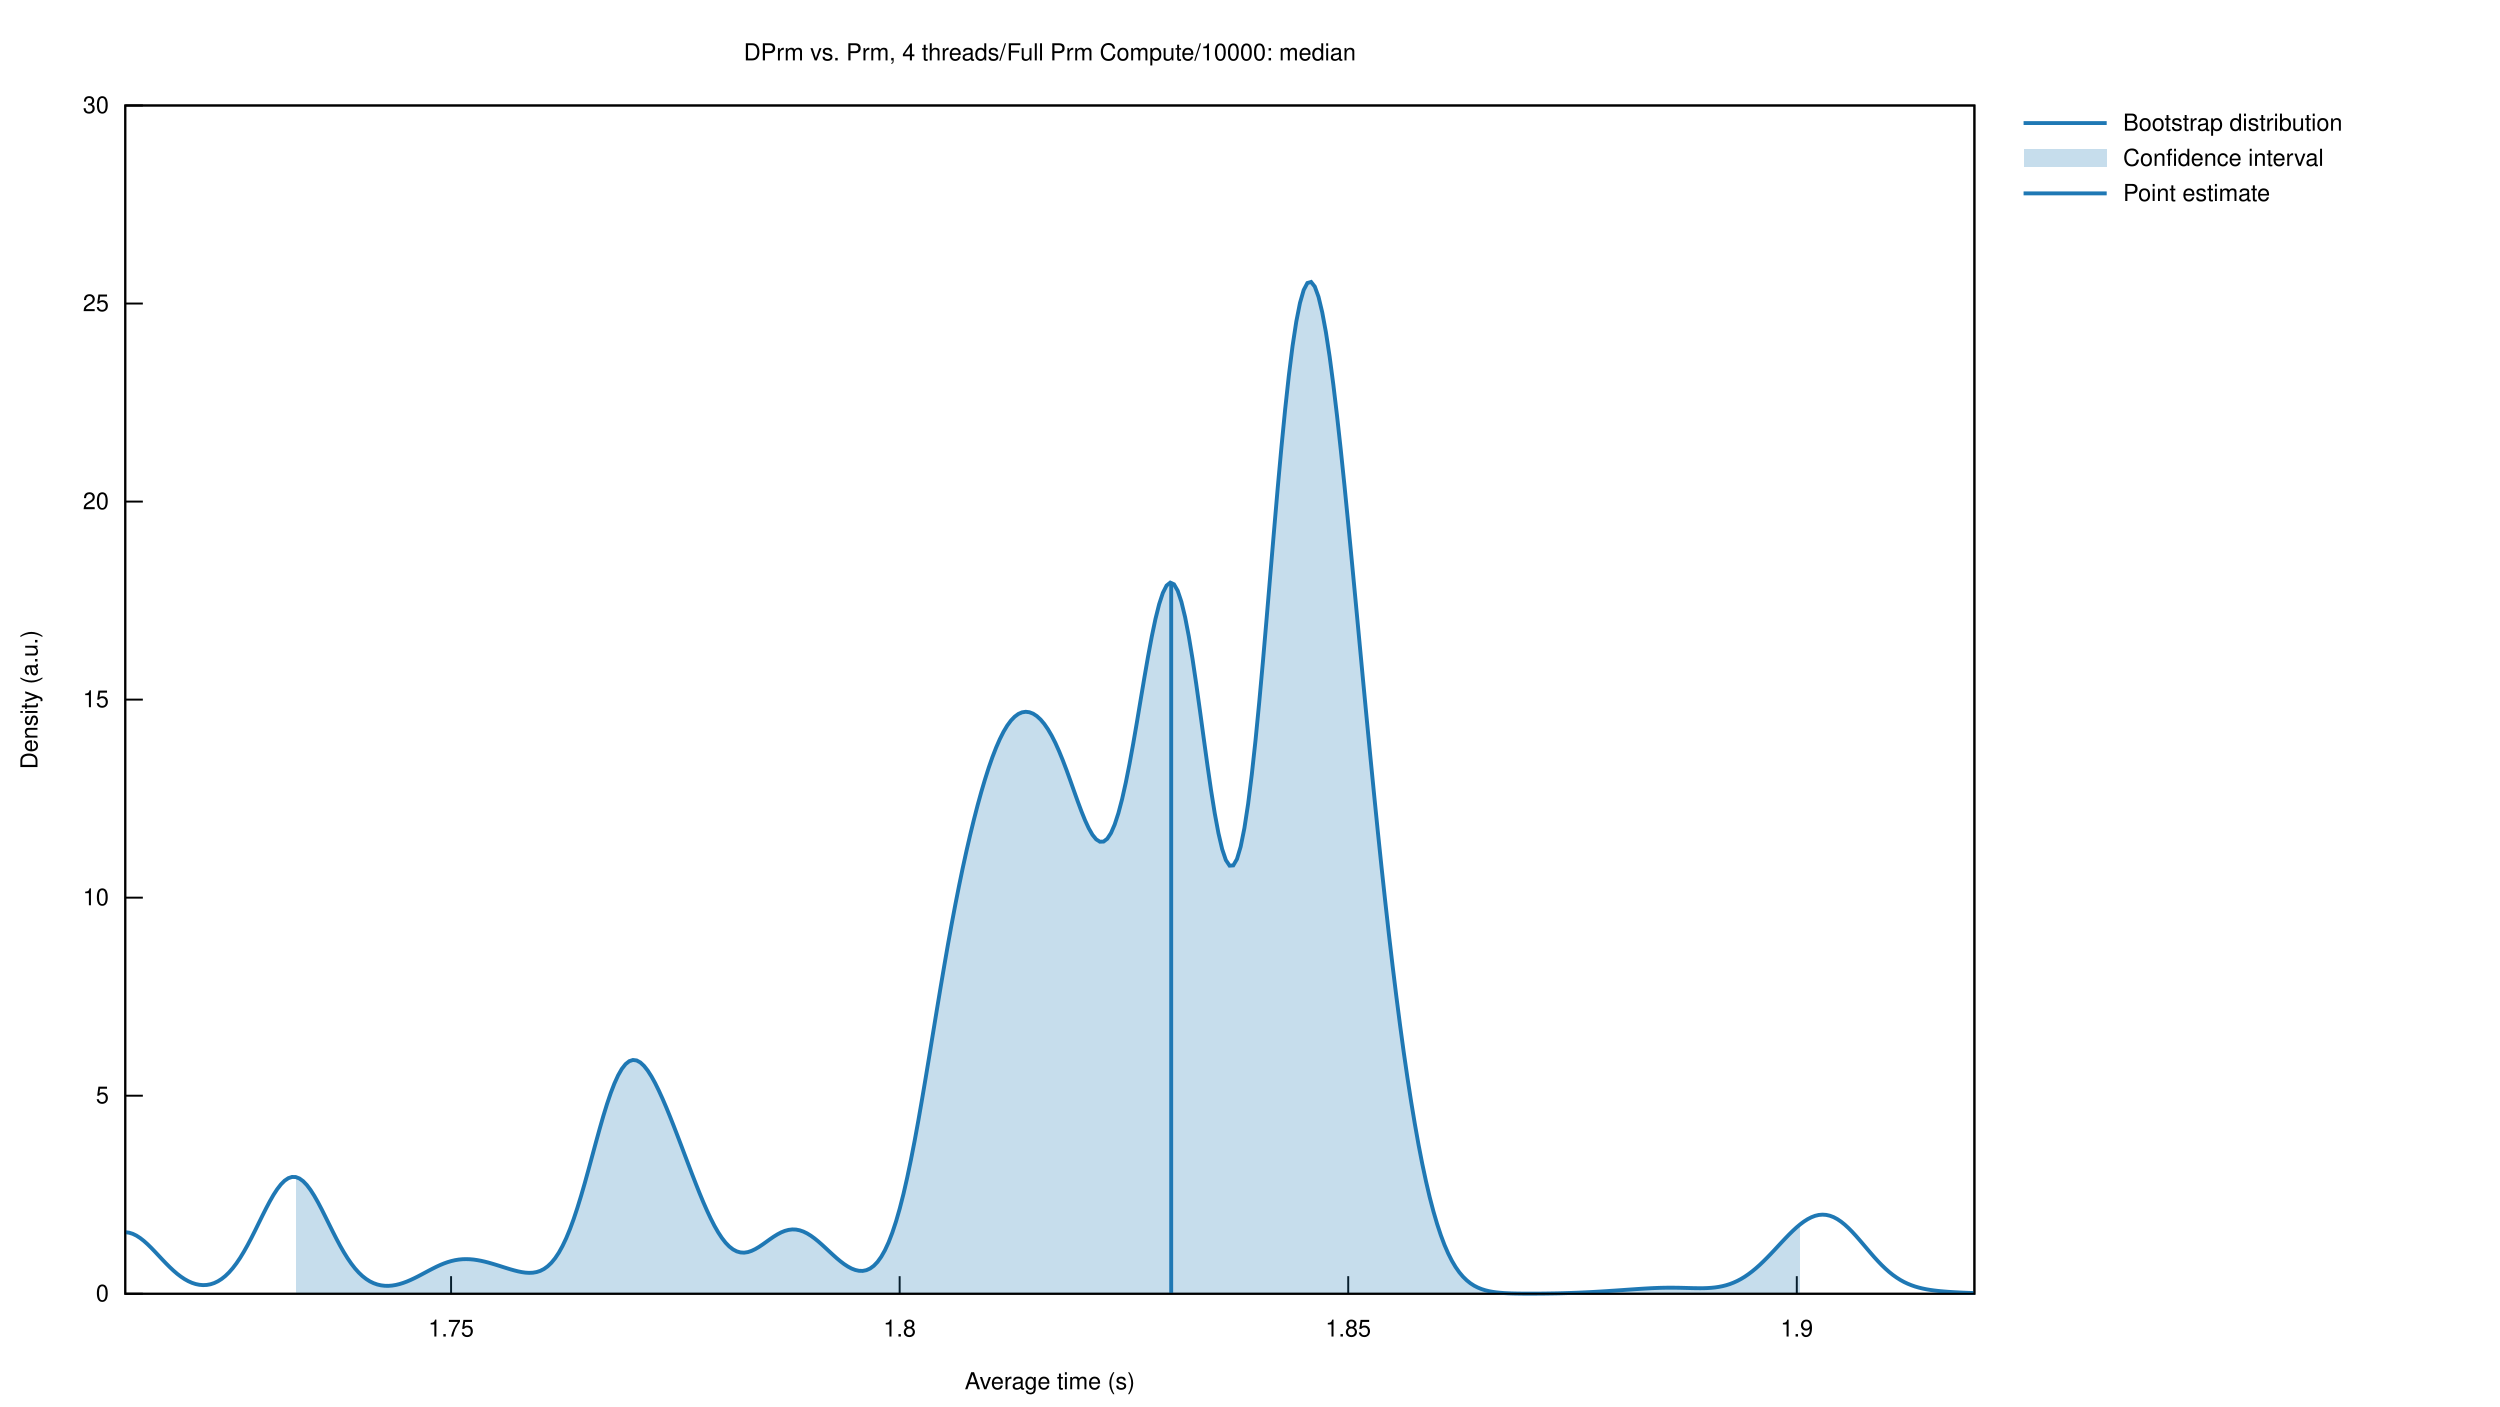
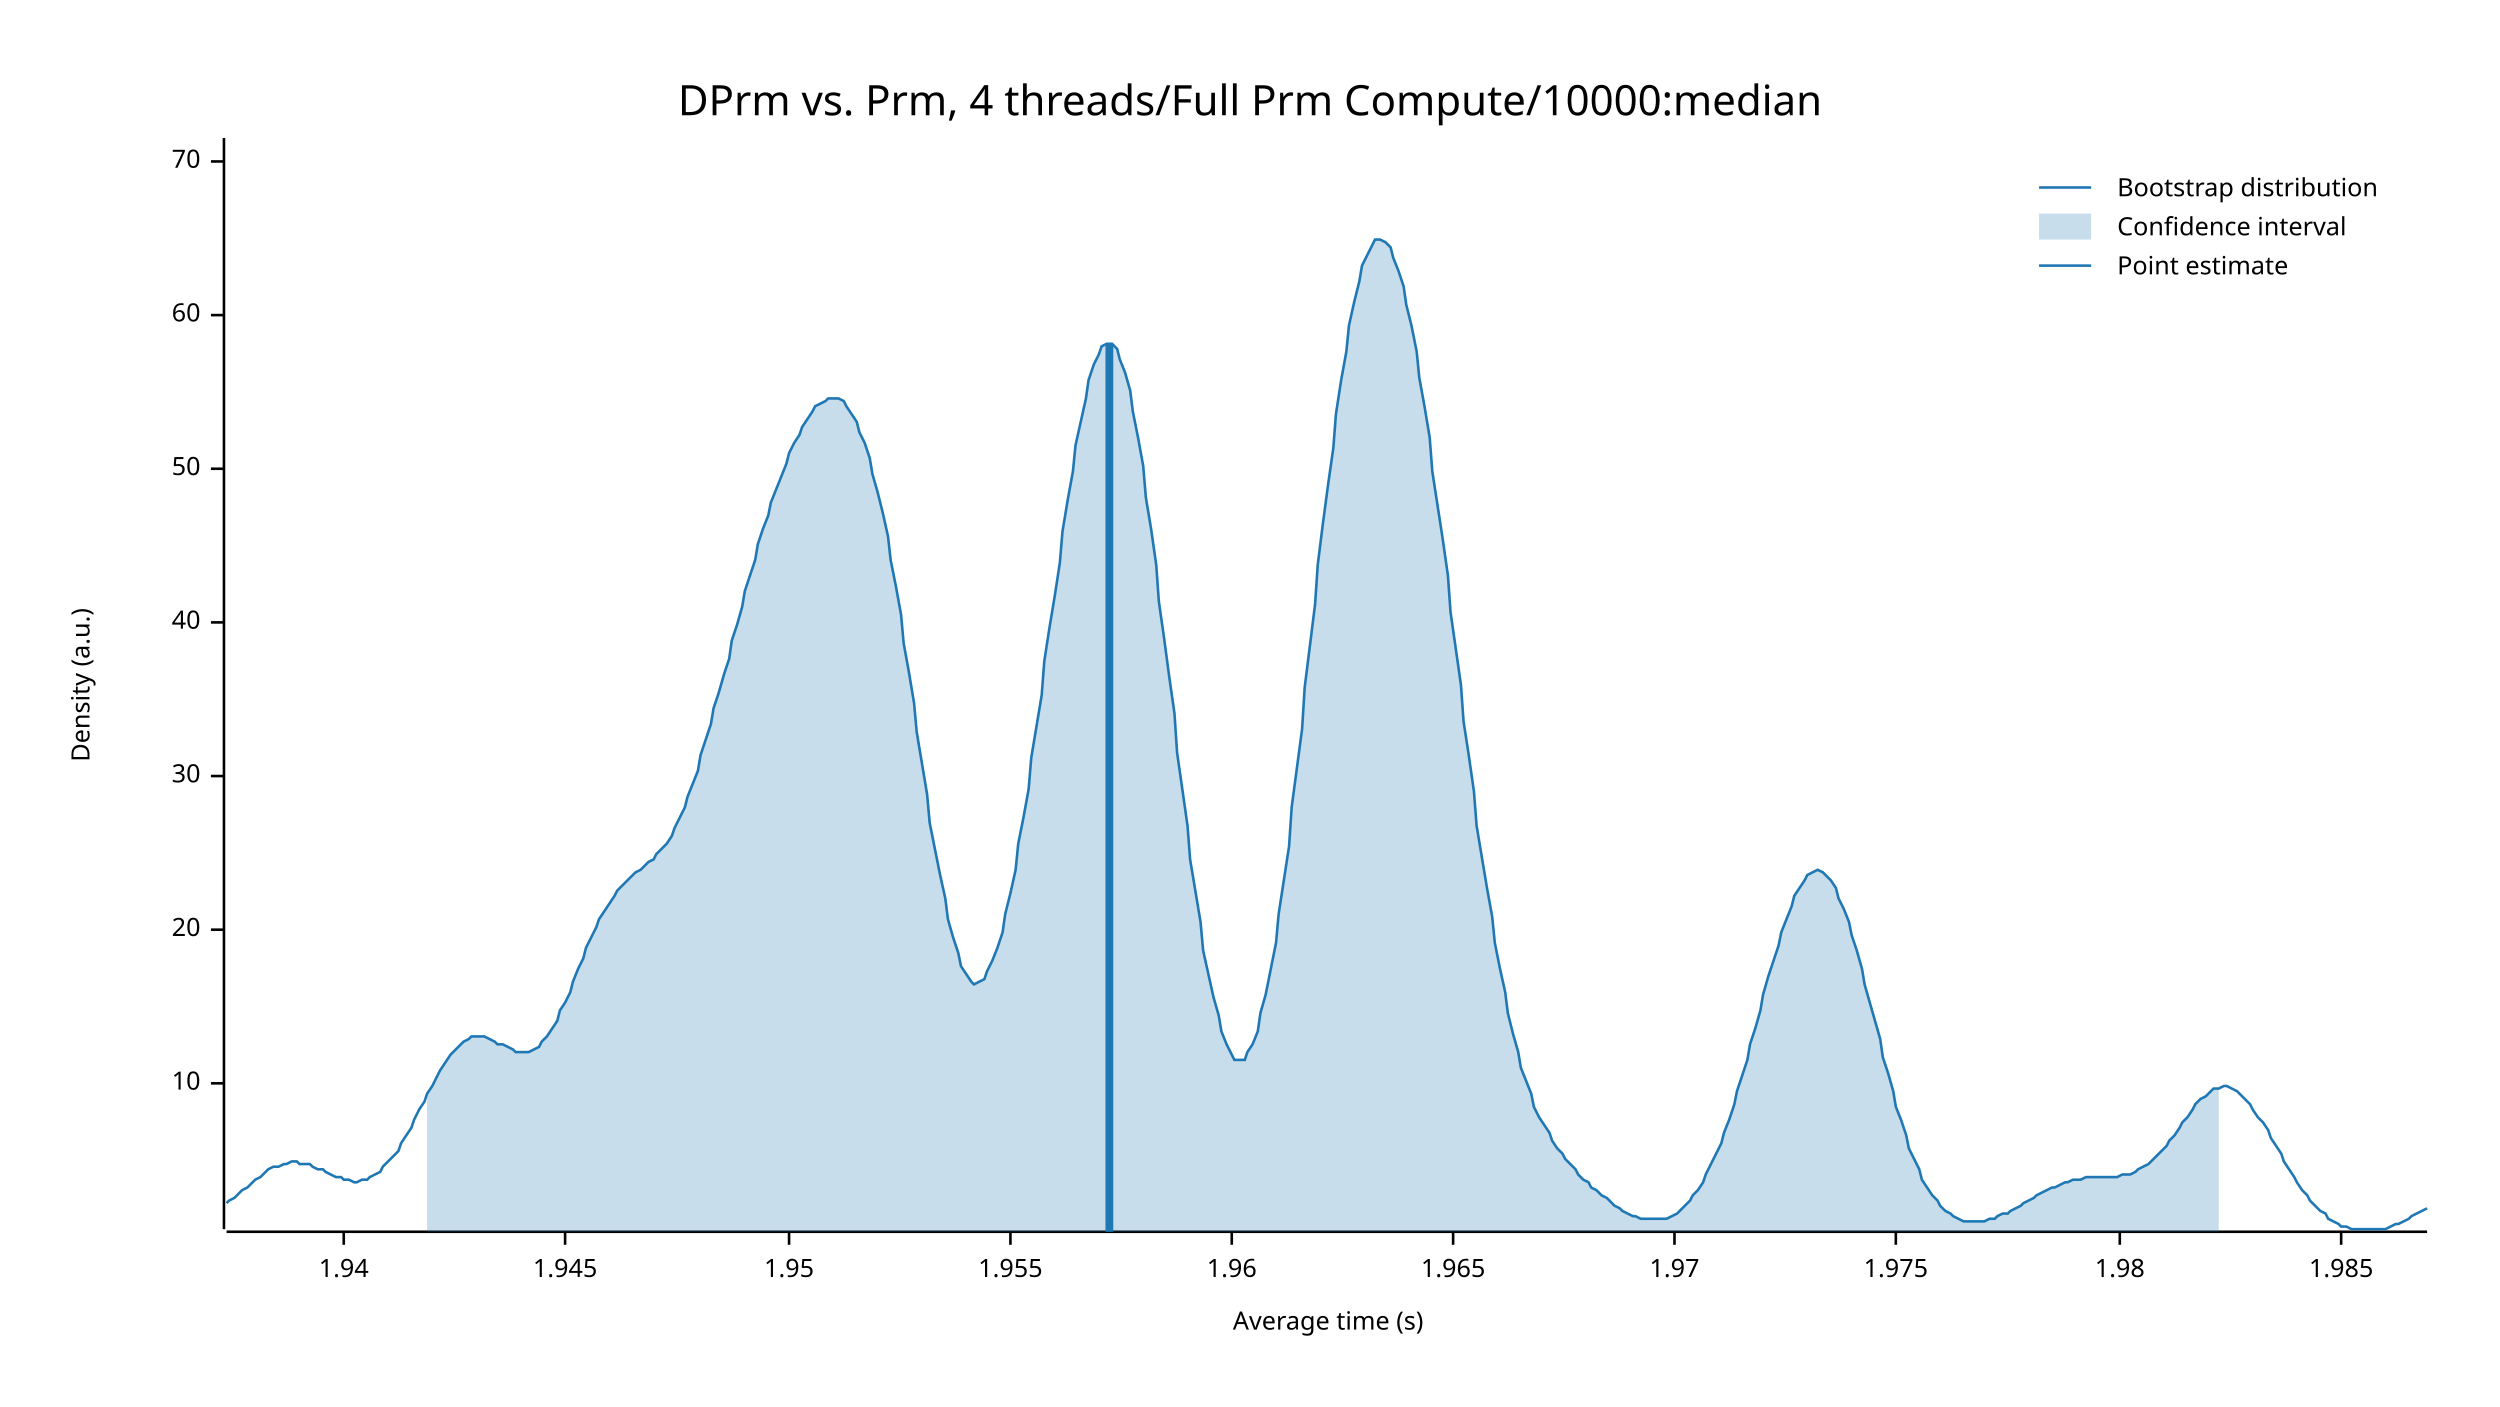
- <svg xmlns="http://www.w3.org/2000/svg" xmlns:xlink="http://www.w3.org/1999/xlink" viewBox="0 0 1280 720">
-   <g id="gnuplot_canvas">
-     <rect x="0" y="0" width="1280" height="720" fill="none" />
-     <defs>
-       <circle id="gpDot" r="0.5" stroke-width="0.5" stroke="currentColor" />
-       <path id="gpPt0" stroke-width="0.222" stroke="currentColor" d="M-1,0 h2 M0,-1 v2" />
-       <path id="gpPt1" stroke-width="0.222" stroke="currentColor" d="M-1,-1 L1,1 M1,-1 L-1,1" />
-       <path id="gpPt2" stroke-width="0.222" stroke="currentColor" d="M-1,0 L1,0 M0,-1 L0,1 M-1,-1 L1,1 M-1,1 L1,-1" />
-       <rect id="gpPt3" stroke-width="0.222" stroke="currentColor" x="-1" y="-1" width="2" height="2" />
-       <rect id="gpPt4" stroke-width="0.222" stroke="currentColor" fill="currentColor" x="-1" y="-1" width="2" height="2" />
-       <circle id="gpPt5" stroke-width="0.222" stroke="currentColor" cx="0" cy="0" r="1" />
-       <use xlink:href="#gpPt5" id="gpPt6" fill="currentColor" stroke="none" />
-       <path id="gpPt7" stroke-width="0.222" stroke="currentColor" d="M0,-1.33 L-1.33,0.67 L1.33,0.67 z" />
-       <use xlink:href="#gpPt7" id="gpPt8" fill="currentColor" stroke="none" />
-       <use xlink:href="#gpPt7" id="gpPt9" stroke="currentColor" transform="rotate(180)" />
-       <use xlink:href="#gpPt9" id="gpPt10" fill="currentColor" stroke="none" />
-       <use xlink:href="#gpPt3" id="gpPt11" stroke="currentColor" transform="rotate(45)" />
-       <use xlink:href="#gpPt11" id="gpPt12" fill="currentColor" stroke="none" />
-       <path id="gpPt13" stroke-width="0.222" stroke="currentColor" d="M0,1.330 L1.265,0.411 L0.782,-1.067 L-0.782,-1.076 L-1.265,0.411 z" />
-       <use xlink:href="#gpPt13" id="gpPt14" fill="currentColor" stroke="none" />
-       <filter id="textbox" filterUnits="objectBoundingBox" x="0" y="0" height="1" width="1">
-         <feFlood flood-color="white" flood-opacity="1" result="bgnd" />
-         <feComposite in="SourceGraphic" in2="bgnd" operator="atop" />
-       </filter>
-       <filter id="greybox" filterUnits="objectBoundingBox" x="0" y="0" height="1" width="1">
-         <feFlood flood-color="lightgrey" flood-opacity="1" result="grey" />
-         <feComposite in="SourceGraphic" in2="grey" operator="atop" />
-       </filter>
-     </defs>
-     <g fill="none" color="white" stroke="currentColor" stroke-width="1.00" stroke-linecap="butt" stroke-linejoin="miter">
- </g>
-     <g fill="none" color="black" stroke="currentColor" stroke-width="1.00" stroke-linecap="butt" stroke-linejoin="miter">
-       <path stroke="black" d="M64.14,662.40 L73.14,662.40  " />
-       <g transform="translate(55.75,666.30)" stroke="none" fill="black" font-family="Helvetica" font-size="12.00" text-anchor="end">
-         <text>
-           <tspan font-family="Helvetica"> 0</tspan>
-         </text>
-       </g>
-     </g>
-     <g fill="none" color="black" stroke="currentColor" stroke-width="1.00" stroke-linecap="butt" stroke-linejoin="miter">
-       <path stroke="black" d="M64.14,561.00 L73.14,561.00  " />
-       <g transform="translate(55.75,564.90)" stroke="none" fill="black" font-family="Helvetica" font-size="12.00" text-anchor="end">
-         <text>
-           <tspan font-family="Helvetica"> 5</tspan>
-         </text>
-       </g>
-     </g>
-     <g fill="none" color="black" stroke="currentColor" stroke-width="1.00" stroke-linecap="butt" stroke-linejoin="miter">
-       <path stroke="black" d="M64.14,459.60 L73.14,459.60  " />
-       <g transform="translate(55.75,463.50)" stroke="none" fill="black" font-family="Helvetica" font-size="12.00" text-anchor="end">
-         <text>
-           <tspan font-family="Helvetica"> 10</tspan>
-         </text>
-       </g>
-     </g>
-     <g fill="none" color="black" stroke="currentColor" stroke-width="1.00" stroke-linecap="butt" stroke-linejoin="miter">
-       <path stroke="black" d="M64.14,358.20 L73.14,358.20  " />
-       <g transform="translate(55.75,362.10)" stroke="none" fill="black" font-family="Helvetica" font-size="12.00" text-anchor="end">
-         <text>
-           <tspan font-family="Helvetica"> 15</tspan>
-         </text>
-       </g>
-     </g>
-     <g fill="none" color="black" stroke="currentColor" stroke-width="1.00" stroke-linecap="butt" stroke-linejoin="miter">
-       <path stroke="black" d="M64.14,256.81 L73.14,256.81  " />
-       <g transform="translate(55.75,260.71)" stroke="none" fill="black" font-family="Helvetica" font-size="12.00" text-anchor="end">
-         <text>
-           <tspan font-family="Helvetica"> 20</tspan>
-         </text>
-       </g>
-     </g>
-     <g fill="none" color="black" stroke="currentColor" stroke-width="1.00" stroke-linecap="butt" stroke-linejoin="miter">
-       <path stroke="black" d="M64.14,155.41 L73.14,155.41  " />
-       <g transform="translate(55.75,159.31)" stroke="none" fill="black" font-family="Helvetica" font-size="12.00" text-anchor="end">
-         <text>
-           <tspan font-family="Helvetica"> 25</tspan>
-         </text>
-       </g>
-     </g>
-     <g fill="none" color="black" stroke="currentColor" stroke-width="1.00" stroke-linecap="butt" stroke-linejoin="miter">
-       <path stroke="black" d="M64.14,54.01 L73.14,54.01  " />
-       <g transform="translate(55.75,57.91)" stroke="none" fill="black" font-family="Helvetica" font-size="12.00" text-anchor="end">
-         <text>
-           <tspan font-family="Helvetica"> 30</tspan>
-         </text>
-       </g>
-     </g>
-     <g fill="none" color="black" stroke="currentColor" stroke-width="1.00" stroke-linecap="butt" stroke-linejoin="miter">
-       <path stroke="black" d="M230.95,662.40 L230.95,653.40  " />
-       <g transform="translate(230.95,684.30)" stroke="none" fill="black" font-family="Helvetica" font-size="12.00" text-anchor="middle">
-         <text>
-           <tspan font-family="Helvetica"> 1.75</tspan>
-         </text>
-       </g>
-     </g>
-     <g fill="none" color="black" stroke="currentColor" stroke-width="1.00" stroke-linecap="butt" stroke-linejoin="miter">
-       <path stroke="black" d="M460.62,662.40 L460.62,653.40  " />
-       <g transform="translate(460.62,684.30)" stroke="none" fill="black" font-family="Helvetica" font-size="12.00" text-anchor="middle">
-         <text>
-           <tspan font-family="Helvetica"> 1.8</tspan>
-         </text>
-       </g>
-     </g>
-     <g fill="none" color="black" stroke="currentColor" stroke-width="1.00" stroke-linecap="butt" stroke-linejoin="miter">
-       <path stroke="black" d="M690.29,662.40 L690.29,653.40  " />
-       <g transform="translate(690.29,684.30)" stroke="none" fill="black" font-family="Helvetica" font-size="12.00" text-anchor="middle">
-         <text>
-           <tspan font-family="Helvetica"> 1.85</tspan>
-         </text>
-       </g>
-     </g>
-     <g fill="none" color="black" stroke="currentColor" stroke-width="1.00" stroke-linecap="butt" stroke-linejoin="miter">
-       <path stroke="black" d="M919.96,662.40 L919.96,653.40  " />
-       <g transform="translate(919.96,684.30)" stroke="none" fill="black" font-family="Helvetica" font-size="12.00" text-anchor="middle">
-         <text>
-           <tspan font-family="Helvetica"> 1.9</tspan>
-         </text>
-       </g>
-     </g>
-     <g fill="none" color="black" stroke="currentColor" stroke-width="1.00" stroke-linecap="butt" stroke-linejoin="miter">
- </g>
-     <g fill="none" color="black" stroke="currentColor" stroke-width="1.00" stroke-linecap="butt" stroke-linejoin="miter">
-       <path stroke="black" d="M64.14,54.01 L64.14,662.40 L1010.90,662.40 L1010.90,54.01 L64.14,54.01 Z  " />
-     </g>
-     <g fill="none" color="black" stroke="currentColor" stroke-width="1.00" stroke-linecap="butt" stroke-linejoin="miter">
- </g>
-     <g id="gnuplot_plot_1">
-       <g fill="none" color="white" stroke="black" stroke-width="2.00" stroke-linecap="butt" stroke-linejoin="miter">
- </g>
-       <g fill="none" color="black" stroke="currentColor" stroke-width="2.00" stroke-linecap="butt" stroke-linejoin="miter">
-         <g transform="translate(1087.02,66.91)" stroke="none" fill="black" font-family="Helvetica" font-size="12.00" text-anchor="start">
-           <text>
-             <tspan font-family="Helvetica">Bootstrap distribution</tspan>
-           </text>
-         </g>
-       </g>
-       <g fill="none" color="black" stroke="currentColor" stroke-width="2.00" stroke-linecap="butt" stroke-linejoin="miter">
-         <path stroke="rgb( 31, 120, 180)" d="M1036.07,63.01 L1078.63,63.01 M64.14,630.89 L66.04,631.13 L67.93,631.71 L69.83,632.63 L71.73,633.85 L73.63,635.33   L75.52,637.02 L77.42,638.88 L79.32,640.85 L81.22,642.87 L83.11,644.89 L85.01,646.87 L86.91,648.77 L88.81,650.55   L90.70,652.18 L92.60,653.63 L94.50,654.90 L96.39,655.96 L98.29,656.81 L100.19,657.43 L102.09,657.82 L103.98,657.98   L105.88,657.89 L107.78,657.54 L109.68,656.92 L111.57,656.02 L113.47,654.82 L115.37,653.31 L117.26,651.48 L119.16,649.31   L121.06,646.82 L122.96,644.01 L124.85,640.90 L126.75,637.53 L128.65,633.93 L130.55,630.16 L132.44,626.31 L134.34,622.45   L136.24,618.68 L138.14,615.09 L140.03,611.78 L141.93,608.86 L143.83,606.41 L145.72,604.51 L147.62,603.23 L149.52,602.60   L151.42,602.65 L153.31,603.38 L155.21,604.76 L157.11,606.74 L159.01,609.26 L160.90,612.23 L162.80,615.57 L164.70,619.18   L166.59,622.95 L168.49,626.80 L170.39,630.62 L172.29,634.34 L174.18,637.88 L176.08,641.20 L177.98,644.25 L179.88,647.00   L181.77,649.44 L183.67,651.55 L185.57,653.35 L187.47,654.84 L189.36,656.05 L191.26,656.97 L193.16,657.65 L195.05,658.09   L196.95,658.32 L198.85,658.36 L200.75,658.21 L202.64,657.90 L204.54,657.44 L206.44,656.85 L208.34,656.15 L210.23,655.34   L212.13,654.45 L214.03,653.50 L215.93,652.50 L217.82,651.49 L219.72,650.47 L221.62,649.49 L223.51,648.54 L225.41,647.67   L227.31,646.89 L229.21,646.21 L231.10,645.65 L233.00,645.21 L234.90,644.90 L236.80,644.72 L238.69,644.67 L240.59,644.73   L242.49,644.90 L244.38,645.18 L246.28,645.53 L248.18,645.96 L250.08,646.45 L251.97,646.99 L253.87,647.56 L255.77,648.15   L257.67,648.76 L259.56,649.35 L261.46,649.93 L263.36,650.46 L265.26,650.94 L267.15,651.32 L269.05,651.59 L270.95,651.70   L272.84,651.62 L274.74,651.29 L276.64,650.67 L278.54,649.70 L280.43,648.33 L282.33,646.52 L284.23,644.20 L286.13,641.35   L288.02,637.93 L289.92,633.92 L291.82,629.32 L293.72,624.15 L295.61,618.45 L297.51,612.28 L299.41,605.73 L301.30,598.90   L303.20,591.92 L305.10,584.91 L307.00,578.04 L308.89,571.44 L310.79,565.27 L312.69,559.66 L314.59,554.73 L316.48,550.57   L318.38,547.26 L320.28,544.84 L322.17,543.33 L324.07,542.71 L325.97,542.95 L327.87,543.99 L329.76,545.76 L331.66,548.17   L333.56,551.15 L335.46,554.60 L337.35,558.45 L339.25,562.62 L341.15,567.05 L343.05,571.69 L344.94,576.48 L346.84,581.39   L348.74,586.37 L350.63,591.39 L352.53,596.40 L354.43,601.38 L356.33,606.26 L358.22,611.01 L360.12,615.58 L362.02,619.90   L363.92,623.94 L365.81,627.64 L367.71,630.95 L369.61,633.83 L371.50,636.26 L373.40,638.22 L375.30,639.70 L377.20,640.70   L379.09,641.24 L380.99,641.36 L382.89,641.08 L384.79,640.45 L386.68,639.55 L388.58,638.43 L390.48,637.16 L392.38,635.81   L394.27,634.45 L396.17,633.15 L398.07,631.98 L399.96,630.98 L401.86,630.21 L403.76,629.70 L405.66,629.47 L407.55,629.54   L409.45,629.92 L411.35,630.58 L413.25,631.51 L415.14,632.68 L417.04,634.06 L418.94,635.60 L420.84,637.27 L422.73,639.01   L424.63,640.78 L426.53,642.53 L428.42,644.22 L430.32,645.80 L432.22,647.24 L434.12,648.48 L436.01,649.50 L437.91,650.23   L439.81,650.65 L441.71,650.70 L443.60,650.32 L445.50,649.47 L447.40,648.08 L449.29,646.10 L451.19,643.46 L453.09,640.12   L454.99,636.01 L456.88,631.09 L458.78,625.34 L460.68,618.74 L462.58,611.29 L464.47,603.01 L466.37,593.97 L468.27,584.23   L470.17,573.87 L472.06,563.01 L473.96,551.78 L475.86,540.31 L477.75,528.72 L479.65,517.15 L481.55,505.71 L483.45,494.51   L485.34,483.64 L487.24,473.16 L489.14,463.10 L491.04,453.50 L492.93,444.36 L494.83,435.68 L496.73,427.45 L498.63,419.68   L500.52,412.35 L502.42,405.47 L504.32,399.05 L506.21,393.11 L508.11,387.68 L510.01,382.77 L511.91,378.43 L513.80,374.67   L515.70,371.50 L517.60,368.93 L519.50,366.95 L521.39,365.55 L523.29,364.72 L525.19,364.43 L527.08,364.67 L528.98,365.41   L530.88,366.66 L532.78,368.40 L534.67,370.65 L536.57,373.41 L538.47,376.67 L540.37,380.42 L542.26,384.64 L544.16,389.28   L546.06,394.27 L547.96,399.51 L549.85,404.86 L551.75,410.18 L553.65,415.28 L555.54,419.98 L557.44,424.09 L559.34,427.41   L561.24,429.75 L563.13,430.95 L565.03,430.88 L566.93,429.43 L568.83,426.52 L570.72,422.15 L572.62,416.33 L574.52,409.13   L576.41,400.67 L578.31,391.13 L580.21,380.71 L582.11,369.69 L584.00,358.35 L585.90,347.05 L587.80,336.13 L589.70,325.96   L591.59,316.92 L593.49,309.34 L595.39,303.54 L597.29,299.79 L599.18,298.29 L601.08,299.16 L602.98,302.44 L604.87,308.09   L606.77,315.96 L608.67,325.81 L610.57,337.33 L612.46,350.12 L614.36,363.74 L616.26,377.69 L618.16,391.47 L620.05,404.55   L621.95,416.43 L623.85,426.64 L625.75,434.74 L627.64,440.36 L629.54,443.22 L631.44,443.09 L633.33,439.85 L635.23,433.47   L637.13,424.01 L639.03,411.62 L640.92,396.53 L642.82,379.08 L644.72,359.64 L646.62,338.68 L648.51,316.68 L650.41,294.17   L652.31,271.68 L654.20,249.75 L656.10,228.88 L658.00,209.55 L659.90,192.18 L661.79,177.13 L663.69,164.70 L665.59,155.10   L667.49,148.48 L669.38,144.90 L671.28,144.35 L673.18,146.75 L675.08,151.97 L676.97,159.84 L678.87,170.12 L680.77,182.56   L682.66,196.90 L684.56,212.86 L686.46,230.15 L688.36,248.51 L690.25,267.67 L692.15,287.39 L694.05,307.45 L695.95,327.66   L697.84,347.85 L699.74,367.85 L701.64,387.55 L703.54,406.84 L705.43,425.64 L707.33,443.86 L709.23,461.47 L711.12,478.40   L713.02,494.62 L714.92,510.09 L716.82,524.80 L718.71,538.72 L720.61,551.82 L722.51,564.10 L724.41,575.54 L726.30,586.14   L728.20,595.89 L730.10,604.80 L731.99,612.88 L733.89,620.15 L735.79,626.64 L737.69,632.38 L739.58,637.41 L741.48,641.78   L743.38,645.54 L745.28,648.74 L747.17,651.43 L749.07,653.68 L750.97,655.53 L752.87,657.05 L754.76,658.27 L756.66,659.24   L758.56,660.01 L760.45,660.61 L762.35,661.08 L764.25,661.43 L766.15,661.70 L768.04,661.89 L769.94,662.04 L771.84,662.14   L773.74,662.22 L775.63,662.27 L777.53,662.30 L779.43,662.33 L781.32,662.34 L783.22,662.34 L785.12,662.34 L787.02,662.33   L788.91,662.32 L790.81,662.30 L792.71,662.27 L794.61,662.24 L796.50,662.21 L798.40,662.17 L800.30,662.12 L802.20,662.06   L804.09,662.00 L805.99,661.93 L807.89,661.86 L809.78,661.77 L811.68,661.68 L813.58,661.59 L815.48,661.49 L817.37,661.38   L819.27,661.27 L821.17,661.15 L823.07,661.03 L824.96,660.90 L826.86,660.78 L828.76,660.65 L830.66,660.52 L832.55,660.38   L834.45,660.25 L836.35,660.12 L838.24,659.99 L840.14,659.87 L842.04,659.75 L843.94,659.64 L845.83,659.54 L847.73,659.46   L849.63,659.39 L851.53,659.34 L853.42,659.31 L855.32,659.30 L857.22,659.31 L859.11,659.33 L861.01,659.37 L862.91,659.42   L864.81,659.47 L866.70,659.52 L868.60,659.55 L870.50,659.57 L872.40,659.55 L874.29,659.48 L876.19,659.36 L878.09,659.17   L879.99,658.89 L881.88,658.52 L883.78,658.04 L885.68,657.44 L887.57,656.71 L889.47,655.85 L891.37,654.85 L893.27,653.70   L895.16,652.41 L897.06,650.98 L898.96,649.42 L900.86,647.74 L902.75,645.94 L904.65,644.05 L906.55,642.09 L908.45,640.08   L910.34,638.04 L912.24,636.00 L914.14,633.99 L916.03,632.04 L917.93,630.18 L919.83,628.43 L921.73,626.84 L923.62,625.43   L925.52,624.22 L927.42,623.24 L929.32,622.51 L931.21,622.06 L933.11,621.90 L935.01,622.03 L936.90,622.46 L938.80,623.18   L940.70,624.19 L942.60,625.47 L944.49,626.99 L946.39,628.73 L948.29,630.65 L950.19,632.71 L952.08,634.87 L953.98,637.09   L955.88,639.33 L957.78,641.55 L959.67,643.72 L961.57,645.79 L963.47,647.75 L965.36,649.57 L967.26,651.25 L969.16,652.77   L971.06,654.12 L972.95,655.32 L974.85,656.37 L976.75,657.27 L978.65,658.04 L980.54,658.70 L982.44,659.25 L984.34,659.71   L986.23,660.10 L988.13,660.42 L990.03,660.69 L991.93,660.92 L993.82,661.11 L995.72,661.27 L997.62,661.42 L999.52,661.54   L1001.41,661.65 L1003.31,661.75 L1005.21,661.84 L1007.11,661.92 L1009.00,661.99 L1010.90,662.05  " />
-       </g>
-     </g>
-     <g id="gnuplot_plot_2">
-       <g fill="none" color="white" stroke="rgb( 31, 120, 180)" stroke-width="1.00" stroke-linecap="butt" stroke-linejoin="miter">
- </g>
-       <g fill="none" color="black" stroke="currentColor" stroke-width="1.00" stroke-linecap="butt" stroke-linejoin="miter">
-         <g transform="translate(1087.02,84.91)" stroke="none" fill="black" font-family="Helvetica" font-size="12.00" text-anchor="start">
-           <text>
-             <tspan font-family="Helvetica">Confidence interval</tspan>
-           </text>
-         </g>
-       </g>
-       <g fill="none" color="black" stroke="currentColor" stroke-width="1.00" stroke-linecap="butt" stroke-linejoin="miter">
-         <g stroke="none" shape-rendering="crispEdges">
-           <polygon fill="rgb( 31, 120, 180)" fill-opacity="0.25" points="1036.07,85.51 1078.63,85.51 1078.63,76.51 1036.07,76.51 " />
-           <polygon fill="rgb( 31, 120, 180)" fill-opacity="0.25" points="151.42,602.65 153.31,603.38 155.21,604.76 157.11,606.74 159.01,609.26 160.90,612.23 162.80,615.57 164.70,619.18 166.59,622.95 168.49,626.80 170.39,630.62 172.29,634.34 174.18,637.88 176.08,641.20 177.98,644.25 179.88,647.00 181.77,649.44 183.67,651.55 185.57,653.35 187.47,654.84 189.36,656.05 191.26,656.97 193.16,657.65 195.05,658.09 196.95,658.32 198.85,658.36 200.75,658.21 202.64,657.90 204.54,657.44 206.44,656.85 208.34,656.15 210.23,655.34 212.13,654.45 214.03,653.50 215.93,652.50 217.82,651.49 219.72,650.47 221.62,649.49 223.51,648.54 225.41,647.67 227.31,646.89 229.21,646.21 231.10,645.65 233.00,645.21 234.90,644.90 236.80,644.72 238.69,644.67 240.59,644.73 242.49,644.90 244.38,645.18 246.28,645.53 248.18,645.96 250.08,646.45 251.97,646.99 253.87,647.56 255.77,648.15 257.67,648.76 259.56,649.35 261.46,649.93 263.36,650.46 265.26,650.94 267.15,651.32 269.05,651.59 270.95,651.70 272.84,651.62 274.74,651.29 276.64,650.67 278.54,649.70 280.43,648.33 282.33,646.52 284.23,644.20 286.13,641.35 288.02,637.93 289.92,633.92 291.82,629.32 293.72,624.15 295.61,618.45 297.51,612.28 299.41,605.73 301.30,598.90 303.20,591.92 305.10,584.91 307.00,578.04 308.89,571.44 310.79,565.27 312.69,559.66 314.59,554.73 316.48,550.57 318.38,547.26 320.28,544.84 322.17,543.33 324.07,542.71 325.97,542.95 327.87,543.99 329.76,545.76 331.66,548.17 333.56,551.15 335.46,554.60 337.35,558.45 339.25,562.62 341.15,567.05 343.05,571.69 344.94,576.48 346.84,581.39 348.74,586.37 350.63,591.39 352.53,596.40 354.43,601.38 356.33,606.26 358.22,611.01 360.12,615.58 362.02,619.90 363.92,623.94 365.81,627.64 367.71,630.95 369.61,633.83 371.50,636.26 373.40,638.22 375.30,639.70 377.20,640.70 379.09,641.24 380.99,641.36 382.89,641.08 384.79,640.45 386.68,639.55 388.58,638.43 390.48,637.16 392.38,635.81 394.27,634.45 396.17,633.15 398.07,631.98 399.96,630.98 401.86,630.21 403.76,629.70 405.66,629.47 407.55,629.54 409.45,629.92 411.35,630.58 413.25,631.51 415.14,632.68 417.04,634.06 418.94,635.60 420.84,637.27 422.73,639.01 424.63,640.78 426.53,642.53 428.42,644.22 430.32,645.80 432.22,647.24 434.12,648.48 436.01,649.50 437.91,650.23 439.81,650.65 441.71,650.70 443.60,650.32 445.50,649.47 447.40,648.08 449.29,646.10 451.19,643.46 453.09,640.12 454.99,636.01 456.88,631.09 458.78,625.34 460.68,618.74 462.58,611.29 464.47,603.01 466.37,593.97 468.27,584.23 470.17,573.87 472.06,563.01 473.96,551.78 475.86,540.31 477.75,528.72 479.65,517.15 481.55,505.71 483.45,494.51 485.34,483.64 487.24,473.16 489.14,463.10 491.04,453.50 492.93,444.36 494.83,435.68 496.73,427.45 498.63,419.68 500.52,412.35 502.42,405.47 504.32,399.05 506.21,393.11 508.11,387.68 510.01,382.77 511.91,378.43 513.80,374.67 515.70,371.50 517.60,368.93 519.50,366.95 521.39,365.55 523.29,364.72 525.19,364.43 527.08,364.67 528.98,365.41 530.88,366.66 532.78,368.40 534.67,370.65 536.57,373.41 538.47,376.67 540.37,380.42 542.26,384.64 544.16,389.28 546.06,394.27 547.96,399.51 549.85,404.86 551.75,410.18 553.65,415.28 555.54,419.98 557.44,424.09 559.34,427.41 561.24,429.75 563.13,430.95 565.03,430.88 566.93,429.43 568.83,426.52 570.72,422.15 572.62,416.33 574.52,409.13 576.41,400.67 578.31,391.13 580.21,380.71 582.11,369.69 584.00,358.35 585.90,347.05 587.80,336.13 589.70,325.96 591.59,316.92 593.49,309.34 595.39,303.54 597.29,299.79 599.18,298.29 601.08,299.16 602.98,302.44 604.87,308.09 606.77,315.96 608.67,325.81 610.57,337.33 612.46,350.12 614.36,363.74 616.26,377.69 618.16,391.47 620.05,404.55 621.95,416.43 623.85,426.64 625.75,434.74 627.64,440.36 629.54,443.22 631.44,443.09 633.33,439.85 635.23,433.47 637.13,424.01 639.03,411.62 640.92,396.53 642.82,379.08 644.72,359.64 646.62,338.68 648.51,316.68 650.41,294.17 652.31,271.68 654.20,249.75 656.10,228.88 658.00,209.55 659.90,192.18 661.79,177.13 663.69,164.70 665.59,155.10 667.49,148.48 669.38,144.90 671.28,144.35 673.18,146.75 675.08,151.97 676.97,159.84 678.87,170.12 680.77,182.56 682.66,196.90 684.56,212.86 686.46,230.15 688.36,248.51 690.25,267.67 692.15,287.39 694.05,307.45 695.95,327.66 697.84,347.85 699.74,367.85 701.64,387.55 703.54,406.84 705.43,425.64 707.33,443.86 709.23,461.47 711.12,478.40 713.02,494.62 714.92,510.09 716.82,524.80 718.71,538.72 720.61,551.82 722.51,564.10 724.41,575.54 726.30,586.14 728.20,595.89 730.10,604.80 731.99,612.88 733.89,620.15 735.79,626.64 737.69,632.38 739.58,637.41 741.48,641.78 743.38,645.54 745.28,648.74 747.17,651.43 749.07,653.68 750.97,655.53 752.87,657.05 754.76,658.27 756.66,659.24 758.56,660.01 760.45,660.61 762.35,661.08 764.25,661.43 766.15,661.70 768.04,661.89 769.94,662.04 771.84,662.14 773.74,662.22 775.63,662.27 777.53,662.30 779.43,662.33 781.32,662.34 783.22,662.34 785.12,662.34 787.02,662.33 788.91,662.32 790.81,662.30 792.71,662.27 794.61,662.24 796.50,662.21 798.40,662.17 800.30,662.12 802.20,662.06 804.09,662.00 805.99,661.93 807.89,661.86 809.78,661.77 811.68,661.68 813.58,661.59 815.48,661.49 817.37,661.38 819.27,661.27 821.17,661.15 823.07,661.03 824.96,660.90 826.86,660.78 828.76,660.65 830.66,660.52 832.55,660.38 834.45,660.25 836.35,660.12 838.24,659.99 840.14,659.87 842.04,659.75 843.94,659.64 845.83,659.54 847.73,659.46 849.63,659.39 851.53,659.34 853.42,659.31 855.32,659.30 857.22,659.31 859.11,659.33 861.01,659.37 862.91,659.42 864.81,659.47 866.70,659.52 868.60,659.55 870.50,659.57 872.40,659.55 874.29,659.48 876.19,659.36 878.09,659.17 879.99,658.89 881.88,658.52 883.78,658.04 885.68,657.44 887.57,656.71 889.47,655.85 891.37,654.85 893.27,653.70 895.16,652.41 897.06,650.98 898.96,649.42 900.86,647.74 902.75,645.94 904.65,644.05 906.55,642.09 908.45,640.08 910.34,638.04 912.24,636.00 914.14,633.99 916.03,632.04 917.93,630.18 919.83,628.43 921.73,626.84 921.73,662.40 919.83,662.40 917.93,662.40 916.03,662.40 914.14,662.40 912.24,662.40 910.34,662.40 908.45,662.40 906.55,662.40 904.65,662.40 902.75,662.40 900.86,662.40 898.96,662.40 897.06,662.40 895.16,662.40 893.27,662.40 891.37,662.40 889.47,662.40 887.57,662.40 885.68,662.40 883.78,662.40 881.88,662.40 879.99,662.40 878.09,662.40 876.19,662.40 874.29,662.40 872.40,662.40 870.50,662.40 868.60,662.40 866.70,662.40 864.81,662.40 862.91,662.40 861.01,662.40 859.11,662.40 857.22,662.40 855.32,662.40 853.42,662.40 851.53,662.40 849.63,662.40 847.73,662.40 845.83,662.40 843.94,662.40 842.04,662.40 840.14,662.40 838.24,662.40 836.35,662.40 834.45,662.40 832.55,662.40 830.66,662.40 828.76,662.40 826.86,662.40 824.96,662.40 823.07,662.40 821.17,662.40 819.27,662.40 817.37,662.40 815.48,662.40 813.58,662.40 811.68,662.40 809.78,662.40 807.89,662.40 805.99,662.40 804.09,662.40 802.20,662.40 800.30,662.40 798.40,662.40 796.50,662.40 794.61,662.40 792.71,662.40 790.81,662.40 788.91,662.40 787.02,662.40 785.12,662.40 783.22,662.40 781.32,662.40 779.43,662.40 777.53,662.40 775.63,662.40 773.74,662.40 771.84,662.40 769.94,662.40 768.04,662.40 766.15,662.40 764.25,662.40 762.35,662.40 760.45,662.40 758.56,662.40 756.66,662.40 754.76,662.40 752.87,662.40 750.97,662.40 749.07,662.40 747.17,662.40 745.28,662.40 743.38,662.40 741.48,662.40 739.58,662.40 737.69,662.40 735.79,662.40 733.89,662.40 731.99,662.40 730.10,662.40 728.20,662.40 726.30,662.40 724.41,662.40 722.51,662.40 720.61,662.40 718.71,662.40 716.82,662.40 714.92,662.40 713.02,662.40 711.12,662.40 709.23,662.40 707.33,662.40 705.43,662.40 703.54,662.40 701.64,662.40 699.74,662.40 697.84,662.40 695.95,662.40 694.05,662.40 692.15,662.40 690.25,662.40 688.36,662.40 686.46,662.40 684.56,662.40 682.66,662.40 680.77,662.40 678.87,662.40 676.97,662.40 675.08,662.40 673.18,662.40 671.28,662.40 669.38,662.40 667.49,662.40 665.59,662.40 663.69,662.40 661.79,662.40 659.90,662.40 658.00,662.40 656.10,662.40 654.20,662.40 652.31,662.40 650.41,662.40 648.51,662.40 646.62,662.40 644.72,662.40 642.82,662.40 640.92,662.40 639.03,662.40 637.13,662.40 635.23,662.40 633.33,662.40 631.44,662.40 629.54,662.40 627.64,662.40 625.75,662.40 623.85,662.40 621.95,662.40 620.05,662.40 618.16,662.40 616.26,662.40 614.36,662.40 612.46,662.40 610.57,662.40 608.67,662.40 606.77,662.40 604.87,662.40 602.98,662.40 601.08,662.40 599.18,662.40 597.29,662.40 595.39,662.40 593.49,662.40 591.59,662.40 589.70,662.40 587.80,662.40 585.90,662.40 584.00,662.40 582.11,662.40 580.21,662.40 578.31,662.40 576.41,662.40 574.52,662.40 572.62,662.40 570.72,662.40 568.83,662.40 566.93,662.40 565.03,662.40 563.13,662.40 561.24,662.40 559.34,662.40 557.44,662.40 555.54,662.40 553.65,662.40 551.75,662.40 549.85,662.40 547.96,662.40 546.06,662.40 544.16,662.40 542.26,662.40 540.37,662.40 538.47,662.40 536.57,662.40 534.67,662.40 532.78,662.40 530.88,662.40 528.98,662.40 527.08,662.40 525.19,662.40 523.29,662.40 521.39,662.40 519.50,662.40 517.60,662.40 515.70,662.40 513.80,662.40 511.91,662.40 510.01,662.40 508.11,662.40 506.21,662.40 504.32,662.40 502.42,662.40 500.52,662.40 498.63,662.40 496.73,662.40 494.83,662.40 492.93,662.40 491.04,662.40 489.14,662.40 487.24,662.40 485.34,662.40 483.45,662.40 481.55,662.40 479.65,662.40 477.75,662.40 475.86,662.40 473.96,662.40 472.06,662.40 470.17,662.40 468.27,662.40 466.37,662.40 464.47,662.40 462.58,662.40 460.68,662.40 458.78,662.40 456.88,662.40 454.99,662.40 453.09,662.40 451.19,662.40 449.29,662.40 447.40,662.40 445.50,662.40 443.60,662.40 441.71,662.40 439.81,662.40 437.91,662.40 436.01,662.40 434.12,662.40 432.22,662.40 430.32,662.40 428.42,662.40 426.53,662.40 424.63,662.40 422.73,662.40 420.84,662.40 418.94,662.40 417.04,662.40 415.14,662.40 413.25,662.40 411.35,662.40 409.45,662.40 407.55,662.40 405.66,662.40 403.76,662.40 401.86,662.40 399.96,662.40 398.07,662.40 396.17,662.40 394.27,662.40 392.38,662.40 390.48,662.40 388.58,662.40 386.68,662.40 384.79,662.40 382.89,662.40 380.99,662.40 379.09,662.40 377.20,662.40 375.30,662.40 373.40,662.40 371.50,662.40 369.61,662.40 367.71,662.40 365.81,662.40 363.92,662.40 362.02,662.40 360.12,662.40 358.22,662.40 356.33,662.40 354.43,662.40 352.53,662.40 350.63,662.40 348.74,662.40 346.84,662.40 344.94,662.40 343.05,662.40 341.15,662.40 339.25,662.40 337.35,662.40 335.46,662.40 333.56,662.40 331.66,662.40 329.76,662.40 327.87,662.40 325.97,662.40 324.07,662.40 322.17,662.40 320.28,662.40 318.38,662.40 316.48,662.40 314.59,662.40 312.69,662.40 310.79,662.40 308.89,662.40 307.00,662.40 305.10,662.40 303.20,662.40 301.30,662.40 299.41,662.40 297.51,662.40 295.61,662.40 293.72,662.40 291.82,662.40 289.92,662.40 288.02,662.40 286.13,662.40 284.23,662.40 282.33,662.40 280.43,662.40 278.54,662.40 276.64,662.40 274.74,662.40 272.84,662.40 270.95,662.40 269.05,662.40 267.15,662.40 265.26,662.40 263.36,662.40 261.46,662.40 259.56,662.40 257.67,662.40 255.77,662.40 253.87,662.40 251.97,662.40 250.08,662.40 248.18,662.40 246.28,662.40 244.38,662.40 242.49,662.40 240.59,662.40 238.69,662.40 236.80,662.40 234.90,662.40 233.00,662.40 231.10,662.40 229.21,662.40 227.31,662.40 225.41,662.40 223.51,662.40 221.62,662.40 219.72,662.40 217.82,662.40 215.93,662.40 214.03,662.40 212.13,662.40 210.23,662.40 208.34,662.40 206.44,662.40 204.54,662.40 202.64,662.40 200.75,662.40 198.85,662.40 196.95,662.40 195.05,662.40 193.16,662.40 191.26,662.40 189.36,662.40 187.47,662.40 185.57,662.40 183.67,662.40 181.77,662.40 179.88,662.40 177.98,662.40 176.08,662.40 174.18,662.40 172.29,662.40 170.39,662.40 168.49,662.40 166.59,662.40 164.70,662.40 162.80,662.40 160.90,662.40 159.01,662.40 157.11,662.40 155.21,662.40 153.31,662.40 151.42,662.40 " />
-         </g>
-       </g>
-     </g>
-     <g id="gnuplot_plot_3">
-       <g fill="none" color="white" stroke="rgb( 31, 120, 180)" stroke-width="2.00" stroke-linecap="butt" stroke-linejoin="miter">
- </g>
-       <g fill="none" color="black" stroke="currentColor" stroke-width="2.00" stroke-linecap="butt" stroke-linejoin="miter">
-         <g transform="translate(1087.02,102.91)" stroke="none" fill="black" font-family="Helvetica" font-size="12.00" text-anchor="start">
-           <text>
-             <tspan font-family="Helvetica">Point estimate</tspan>
-           </text>
-         </g>
-       </g>
-       <g fill="none" color="black" stroke="currentColor" stroke-width="2.00" stroke-linecap="butt" stroke-linejoin="miter">
-         <path stroke="rgb( 31, 120, 180)" d="M1036.07,99.01 L1078.63,99.01 M599.65,662.40 L599.65,298.50  " />
-       </g>
-     </g>
-     <g fill="none" color="black" stroke="currentColor" stroke-width="2.00" stroke-linecap="butt" stroke-linejoin="miter">
- </g>
-     <g fill="none" color="black" stroke="black" stroke-width="1.00" stroke-linecap="butt" stroke-linejoin="miter">
- </g>
-     <g fill="none" color="black" stroke="currentColor" stroke-width="1.00" stroke-linecap="butt" stroke-linejoin="miter">
-       <path stroke="black" d="M64.14,54.01 L64.14,662.40 L1010.90,662.40 L1010.90,54.01 L64.14,54.01 Z  " />
-       <g transform="translate(19.18,358.21) rotate(270.00)" stroke="none" fill="black" font-family="Helvetica" font-size="12.00" text-anchor="middle">
-         <text>
-           <tspan font-family="Helvetica">Density (a.u.)</tspan>
-         </text>
-       </g>
-     </g>
-     <g fill="none" color="black" stroke="currentColor" stroke-width="1.00" stroke-linecap="butt" stroke-linejoin="miter">
-       <g transform="translate(537.52,711.30)" stroke="none" fill="black" font-family="Helvetica" font-size="12.00" text-anchor="middle">
-         <text>
-           <tspan font-family="Helvetica">Average time (s)</tspan>
-         </text>
-       </g>
-     </g>
-     <g fill="none" color="black" stroke="currentColor" stroke-width="1.00" stroke-linecap="butt" stroke-linejoin="miter">
- </g>
-     <g fill="none" color="black" stroke="currentColor" stroke-width="1.00" stroke-linecap="butt" stroke-linejoin="miter">
-       <g transform="translate(537.52,30.91)" stroke="none" fill="black" font-family="Helvetica" font-size="12.00" text-anchor="middle">
-         <text>
-           <tspan font-family="Helvetica">DPrm vs. Prm, 4 threads/Full Prm Compute/10000: median</tspan>
-         </text>
-       </g>
-     </g>
-     <g fill="none" color="black" stroke="currentColor" stroke-width="1.00" stroke-linecap="butt" stroke-linejoin="miter">
- </g>
-   </g>
+ <svg xmlns="http://www.w3.org/2000/svg" width="960" height="540" viewBox="0 0 960 540">
+   <text x="480" y="32" dy="0.76em" text-anchor="middle" font-family="sans-serif" font-size="16.129" opacity="1" fill="#000000">
+ DPrm vs. Prm, 4 threads/Full Prm Compute/10000:median
+ </text>
+   <text x="27" y="263" dy="0.76em" text-anchor="middle" font-family="sans-serif" font-size="9.677" opacity="1" fill="#000000" transform="rotate(270, 27, 263)">
+ Density (a.u.)
+ </text>
+   <text x="510" y="513" dy="-0.5ex" text-anchor="middle" font-family="sans-serif" font-size="9.677" opacity="1" fill="#000000">
+ Average time (s)
+ </text>
+   <polyline fill="none" opacity="1" stroke="#000000" stroke-width="1" points="86,53 86,472 " />
+   <text x="77" y="416" dy="0.5ex" text-anchor="end" font-family="sans-serif" font-size="9.677" opacity="1" fill="#000000">
+ 10
+ </text>
+   <polyline fill="none" opacity="1" stroke="#000000" stroke-width="1" points="81,416 86,416 " />
+   <text x="77" y="357" dy="0.5ex" text-anchor="end" font-family="sans-serif" font-size="9.677" opacity="1" fill="#000000">
+ 20
+ </text>
+   <polyline fill="none" opacity="1" stroke="#000000" stroke-width="1" points="81,357 86,357 " />
+   <text x="77" y="298" dy="0.5ex" text-anchor="end" font-family="sans-serif" font-size="9.677" opacity="1" fill="#000000">
+ 30
+ </text>
+   <polyline fill="none" opacity="1" stroke="#000000" stroke-width="1" points="81,298 86,298 " />
+   <text x="77" y="239" dy="0.5ex" text-anchor="end" font-family="sans-serif" font-size="9.677" opacity="1" fill="#000000">
+ 40
+ </text>
+   <polyline fill="none" opacity="1" stroke="#000000" stroke-width="1" points="81,239 86,239 " />
+   <text x="77" y="180" dy="0.5ex" text-anchor="end" font-family="sans-serif" font-size="9.677" opacity="1" fill="#000000">
+ 50
+ </text>
+   <polyline fill="none" opacity="1" stroke="#000000" stroke-width="1" points="81,180 86,180 " />
+   <text x="77" y="121" dy="0.5ex" text-anchor="end" font-family="sans-serif" font-size="9.677" opacity="1" fill="#000000">
+ 60
+ </text>
+   <polyline fill="none" opacity="1" stroke="#000000" stroke-width="1" points="81,121 86,121 " />
+   <text x="77" y="62" dy="0.5ex" text-anchor="end" font-family="sans-serif" font-size="9.677" opacity="1" fill="#000000">
+ 70
+ </text>
+   <polyline fill="none" opacity="1" stroke="#000000" stroke-width="1" points="81,62 86,62 " />
+   <polyline fill="none" opacity="1" stroke="#000000" stroke-width="1" points="87,473 932,473 " />
+   <text x="132" y="483" dy="0.76em" text-anchor="middle" font-family="sans-serif" font-size="9.677" opacity="1" fill="#000000">
+ 1.94
+ </text>
+   <polyline fill="none" opacity="1" stroke="#000000" stroke-width="1" points="132,473 132,478 " />
+   <text x="217" y="483" dy="0.76em" text-anchor="middle" font-family="sans-serif" font-size="9.677" opacity="1" fill="#000000">
+ 1.945
+ </text>
+   <polyline fill="none" opacity="1" stroke="#000000" stroke-width="1" points="217,473 217,478 " />
+   <text x="303" y="483" dy="0.76em" text-anchor="middle" font-family="sans-serif" font-size="9.677" opacity="1" fill="#000000">
+ 1.95
+ </text>
+   <polyline fill="none" opacity="1" stroke="#000000" stroke-width="1" points="303,473 303,478 " />
+   <text x="388" y="483" dy="0.76em" text-anchor="middle" font-family="sans-serif" font-size="9.677" opacity="1" fill="#000000">
+ 1.955
+ </text>
+   <polyline fill="none" opacity="1" stroke="#000000" stroke-width="1" points="388,473 388,478 " />
+   <text x="473" y="483" dy="0.76em" text-anchor="middle" font-family="sans-serif" font-size="9.677" opacity="1" fill="#000000">
+ 1.96
+ </text>
+   <polyline fill="none" opacity="1" stroke="#000000" stroke-width="1" points="473,473 473,478 " />
+   <text x="558" y="483" dy="0.76em" text-anchor="middle" font-family="sans-serif" font-size="9.677" opacity="1" fill="#000000">
+ 1.965
+ </text>
+   <polyline fill="none" opacity="1" stroke="#000000" stroke-width="1" points="558,473 558,478 " />
+   <text x="643" y="483" dy="0.76em" text-anchor="middle" font-family="sans-serif" font-size="9.677" opacity="1" fill="#000000">
+ 1.97
+ </text>
+   <polyline fill="none" opacity="1" stroke="#000000" stroke-width="1" points="643,473 643,478 " />
+   <text x="728" y="483" dy="0.76em" text-anchor="middle" font-family="sans-serif" font-size="9.677" opacity="1" fill="#000000">
+ 1.975
+ </text>
+   <polyline fill="none" opacity="1" stroke="#000000" stroke-width="1" points="728,473 728,478 " />
+   <text x="814" y="483" dy="0.76em" text-anchor="middle" font-family="sans-serif" font-size="9.677" opacity="1" fill="#000000">
+ 1.98
+ </text>
+   <polyline fill="none" opacity="1" stroke="#000000" stroke-width="1" points="814,473 814,478 " />
+   <text x="899" y="483" dy="0.76em" text-anchor="middle" font-family="sans-serif" font-size="9.677" opacity="1" fill="#000000">
+ 1.985
+ </text>
+   <polyline fill="none" opacity="1" stroke="#000000" stroke-width="1" points="899,473 899,478 " />
+   <polyline fill="none" opacity="1" stroke="#1F78B4" stroke-width="1" points="87,462 88,461 90,460 92,458 93,457 95,456 97,454 98,453 100,452 102,450 103,449 105,448 107,448 109,447 110,447 112,446 114,446 115,447 117,447 119,447 120,448 122,449 124,449 125,450 127,451 129,452 131,452 132,453 134,453 136,454 137,454 139,453 141,453 142,452 144,451 146,450 147,448 149,446 151,444 153,442 154,439 156,436 158,433 159,430 161,426 163,423 164,420 166,417 168,413 169,411 171,408 173,405 175,403 176,402 178,400 180,399 181,398 183,398 185,398 186,398 188,399 190,400 191,401 193,401 195,402 197,403 198,404 200,404 202,404 203,404 205,403 207,402 208,400 210,398 212,395 214,392 215,388 217,385 219,381 220,377 222,372 224,368 225,364 227,360 229,356 230,353 232,350 234,347 236,344 237,342 239,340 241,338 242,337 244,335 246,334 247,333 249,331 251,330 252,328 254,326 256,324 258,321 259,318 261,314 263,310 264,306 266,301 268,296 269,290 271,284 273,278 274,272 276,266 278,259 280,253 281,246 283,240 285,233 286,227 288,221 290,215 291,209 293,203 295,198 296,193 298,188 300,183 302,178 303,174 305,170 307,167 308,164 310,161 312,158 313,156 315,155 317,154 318,153 320,153 322,153 324,154 325,156 327,159 329,162 330,166 332,170 334,176 335,182 337,189 339,197 341,206 342,215 344,225 346,236 347,247 349,258 351,270 352,281 354,293 356,305 357,316 359,326 361,336 363,345 364,353 366,360 368,366 369,371 371,374 373,377 374,378 376,377 378,376 379,373 381,369 383,364 385,358 386,351 388,343 390,334 391,324 393,314 395,303 396,291 398,279 400,267 401,254 403,241 405,229 407,216 408,204 410,192 412,181 413,171 415,162 417,153 418,146 420,140 422,136 423,133 425,132 427,132 429,134 430,138 432,143 434,150 435,158 437,168 439,179 440,191 442,203 444,217 445,231 447,245 449,260 451,274 452,289 454,303 456,317 457,330 459,342 461,354 462,365 464,374 466,383 468,390 469,396 471,401 473,405 474,407 476,407 478,407 479,404 481,401 483,396 484,389 486,382 488,372 490,362 491,351 493,338 495,325 496,310 498,295 500,280 501,264 503,248 505,232 506,217 508,201 510,186 512,172 513,159 515,146 517,135 518,125 520,116 522,108 523,102 525,98 527,94 528,92 530,92 532,93 534,95 535,99 537,104 539,110 540,117 542,125 544,135 545,145 547,156 549,168 550,181 552,194 554,207 556,221 557,235 559,249 561,263 562,277 564,290 566,304 567,317 569,329 571,341 573,352 574,362 576,372 578,381 579,389 581,397 583,404 584,410 586,415 588,420 589,425 591,429 593,432 595,435 596,438 598,441 600,443 601,445 603,447 605,449 606,451 608,453 610,454 611,456 613,457 615,459 617,460 618,461 620,463 622,464 623,465 625,466 627,467 628,467 630,468 632,468 633,468 635,468 637,468 639,468 640,468 642,467 644,466 645,465 647,463 649,461 650,459 652,457 654,454 655,451 657,447 659,443 661,439 662,435 664,430 666,424 667,419 669,413 671,407 672,401 674,395 676,388 677,382 679,375 681,369 683,363 684,358 686,353 688,348 689,344 691,341 693,338 694,336 696,335 698,334 700,335 701,336 703,338 705,341 706,345 708,349 710,354 711,359 713,365 715,372 716,378 718,385 720,392 722,399 723,406 725,412 727,419 728,425 730,430 732,436 733,441 735,445 737,449 738,453 740,456 742,459 744,461 745,463 747,465 749,466 750,467 752,468 754,469 755,469 757,469 759,469 760,469 762,469 764,468 766,468 767,467 769,466 771,466 772,465 774,464 776,463 777,462 779,461 781,460 782,459 784,458 786,457 788,456 789,456 791,455 793,454 794,454 796,453 798,453 799,453 801,452 803,452 804,452 806,452 808,452 810,452 811,452 813,452 815,451 816,451 818,451 820,450 821,449 823,448 825,447 827,445 828,444 830,442 832,440 833,438 835,436 837,433 838,431 840,429 842,426 843,424 845,422 847,421 849,419 850,418 852,418 854,417 855,417 857,418 859,419 860,420 862,422 864,424 865,426 867,429 869,431 871,434 872,437 874,440 876,443 877,446 879,449 881,452 882,454 884,457 886,459 887,461 889,463 891,465 893,466 894,468 896,469 898,470 899,471 901,471 903,472 904,472 906,472 908,472 909,472 911,472 913,472 915,472 916,472 918,471 920,470 921,470 923,469 925,468 926,467 928,466 930,465 932,464 " />
+   <polygon opacity="0.25" fill="#1F78B4" points="164,420 166,417 168,413 169,411 171,408 173,405 175,403 176,402 178,400 180,399 181,398 183,398 185,398 186,398 188,399 190,400 191,401 193,401 195,402 197,403 198,404 200,404 202,404 203,404 205,403 207,402 208,400 210,398 212,395 214,392 215,388 217,385 219,381 220,377 222,372 224,368 225,364 227,360 229,356 230,353 232,350 234,347 236,344 237,342 239,340 241,338 242,337 244,335 246,334 247,333 249,331 251,330 252,328 254,326 256,324 258,321 259,318 261,314 263,310 264,306 266,301 268,296 269,290 271,284 273,278 274,272 276,266 278,259 280,253 281,246 283,240 285,233 286,227 288,221 290,215 291,209 293,203 295,198 296,193 298,188 300,183 302,178 303,174 305,170 307,167 308,164 310,161 312,158 313,156 315,155 317,154 318,153 320,153 322,153 324,154 325,156 327,159 329,162 330,166 332,170 334,176 335,182 337,189 339,197 341,206 342,215 344,225 346,236 347,247 349,258 351,270 352,281 354,293 356,305 357,316 359,326 361,336 363,345 364,353 366,360 368,366 369,371 371,374 373,377 374,378 376,377 378,376 379,373 381,369 383,364 385,358 386,351 388,343 390,334 391,324 393,314 395,303 396,291 398,279 400,267 401,254 403,241 405,229 407,216 408,204 410,192 412,181 413,171 415,162 417,153 418,146 420,140 422,136 423,133 425,132 427,132 429,134 430,138 432,143 434,150 435,158 437,168 439,179 440,191 442,203 444,217 445,231 447,245 449,260 451,274 452,289 454,303 456,317 457,330 459,342 461,354 462,365 464,374 466,383 468,390 469,396 471,401 473,405 474,407 476,407 478,407 479,404 481,401 483,396 484,389 486,382 488,372 490,362 491,351 493,338 495,325 496,310 498,295 500,280 501,264 503,248 505,232 506,217 508,201 510,186 512,172 513,159 515,146 517,135 518,125 520,116 522,108 523,102 525,98 527,94 528,92 530,92 532,93 534,95 535,99 537,104 539,110 540,117 542,125 544,135 545,145 547,156 549,168 550,181 552,194 554,207 556,221 557,235 559,249 561,263 562,277 564,290 566,304 567,317 569,329 571,341 573,352 574,362 576,372 578,381 579,389 581,397 583,404 584,410 586,415 588,420 589,425 591,429 593,432 595,435 596,438 598,441 600,443 601,445 603,447 605,449 606,451 608,453 610,454 611,456 613,457 615,459 617,460 618,461 620,463 622,464 623,465 625,466 627,467 628,467 630,468 632,468 633,468 635,468 637,468 639,468 640,468 642,467 644,466 645,465 647,463 649,461 650,459 652,457 654,454 655,451 657,447 659,443 661,439 662,435 664,430 666,424 667,419 669,413 671,407 672,401 674,395 676,388 677,382 679,375 681,369 683,363 684,358 686,353 688,348 689,344 691,341 693,338 694,336 696,335 698,334 700,335 701,336 703,338 705,341 706,345 708,349 710,354 711,359 713,365 715,372 716,378 718,385 720,392 722,399 723,406 725,412 727,419 728,425 730,430 732,436 733,441 735,445 737,449 738,453 740,456 742,459 744,461 745,463 747,465 749,466 750,467 752,468 754,469 755,469 757,469 759,469 760,469 762,469 764,468 766,468 767,467 769,466 771,466 772,465 774,464 776,463 777,462 779,461 781,460 782,459 784,458 786,457 788,456 789,456 791,455 793,454 794,454 796,453 798,453 799,453 801,452 803,452 804,452 806,452 808,452 810,452 811,452 813,452 815,451 816,451 818,451 820,450 821,449 823,448 825,447 827,445 828,444 830,442 832,440 833,438 835,436 837,433 838,431 840,429 842,426 843,424 845,422 847,421 849,419 850,418 852,418 852,473 164,473 " />
+   <polyline fill="none" opacity="1" stroke="#1F78B4" stroke-width="3" points="426,473 426,132 " />
+   <text x="813" y="68" dy="0.76em" text-anchor="start" font-family="sans-serif" font-size="9.677" opacity="1" fill="#000000">
+ Bootstrap distribution
+ </text>
+   <text x="813" y="83" dy="0.76em" text-anchor="start" font-family="sans-serif" font-size="9.677" opacity="1" fill="#000000">
+ Confidence interval
+ </text>
+   <text x="813" y="98" dy="0.76em" text-anchor="start" font-family="sans-serif" font-size="9.677" opacity="1" fill="#000000">
+ Point estimate
+ </text>
+   <polyline fill="none" opacity="1" stroke="#1F78B4" stroke-width="1" points="783,72 803,72 " />
+   <rect x="783" y="82" width="20" height="10" opacity="0.25" fill="#1F78B4" stroke="none" />
+   <polyline fill="none" opacity="1" stroke="#1F78B4" stroke-width="1" points="783,102 803,102 " />
</svg>
